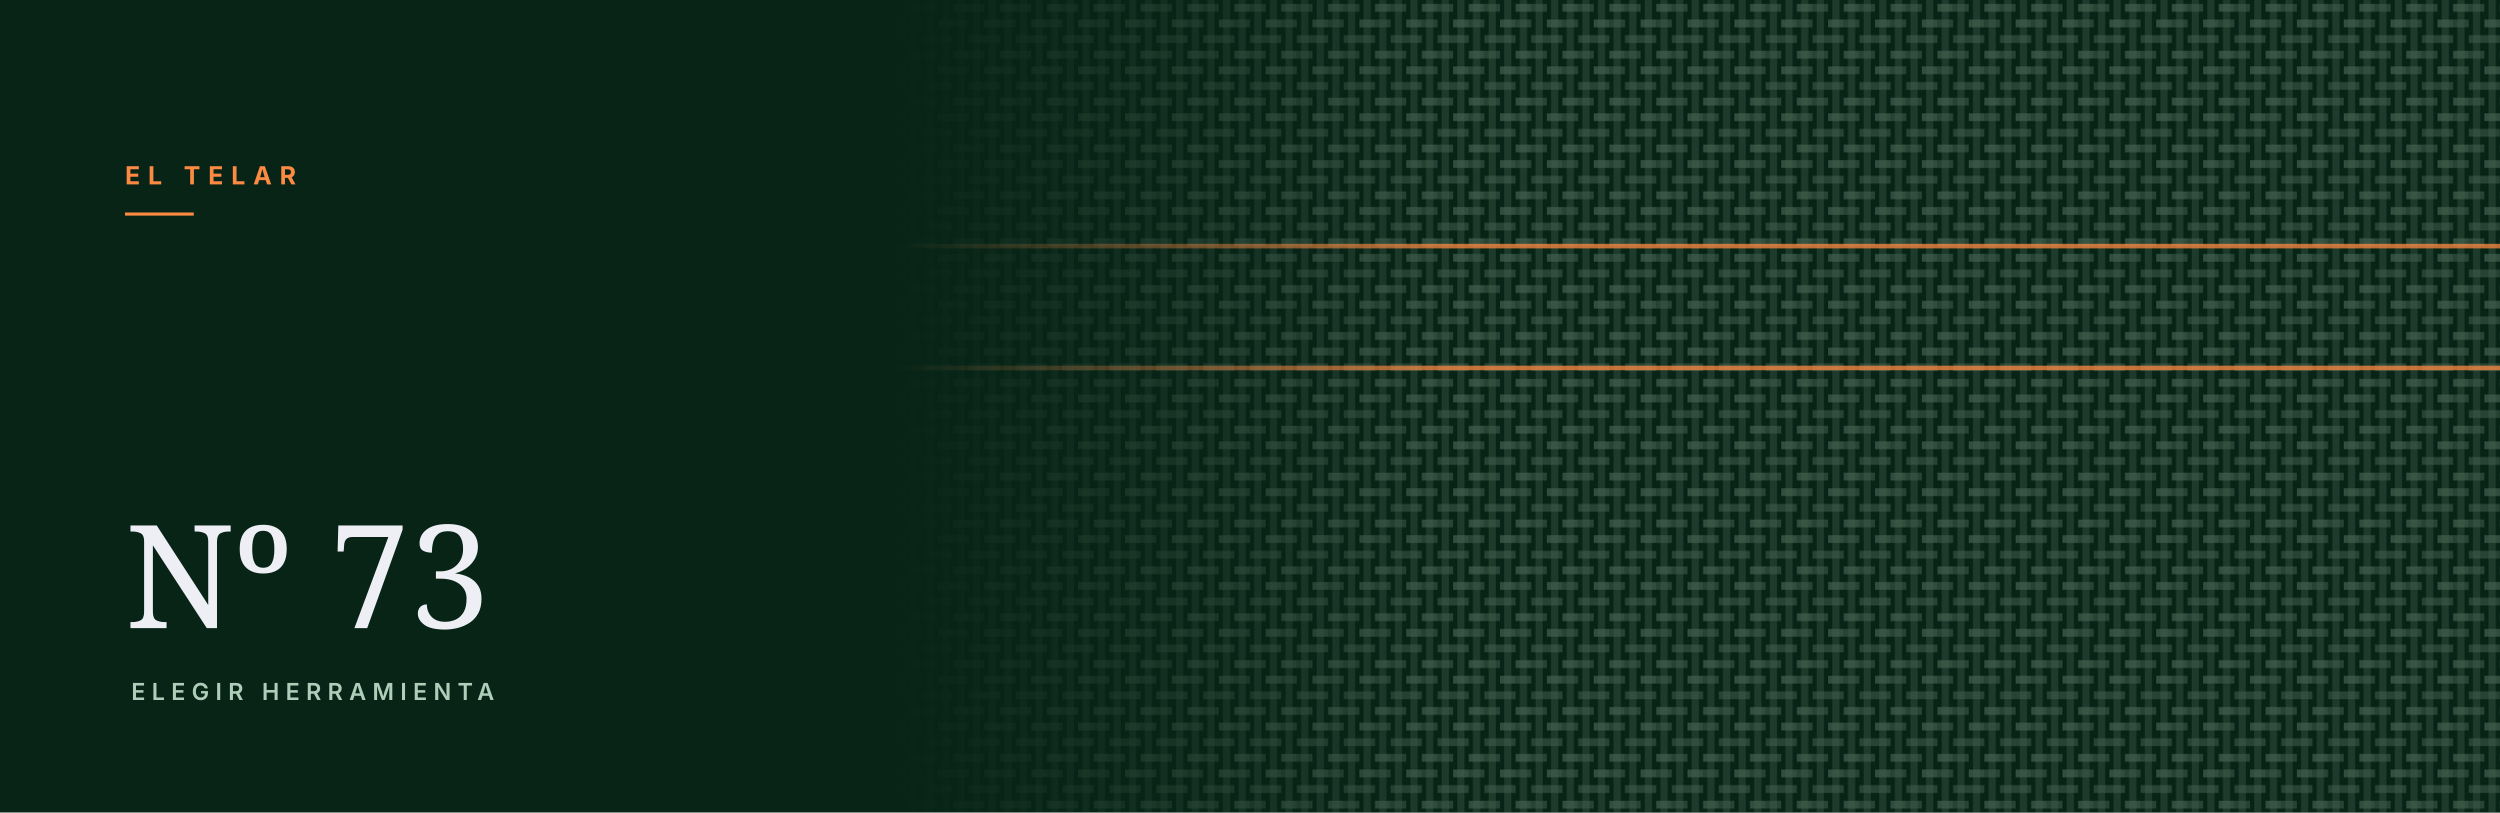
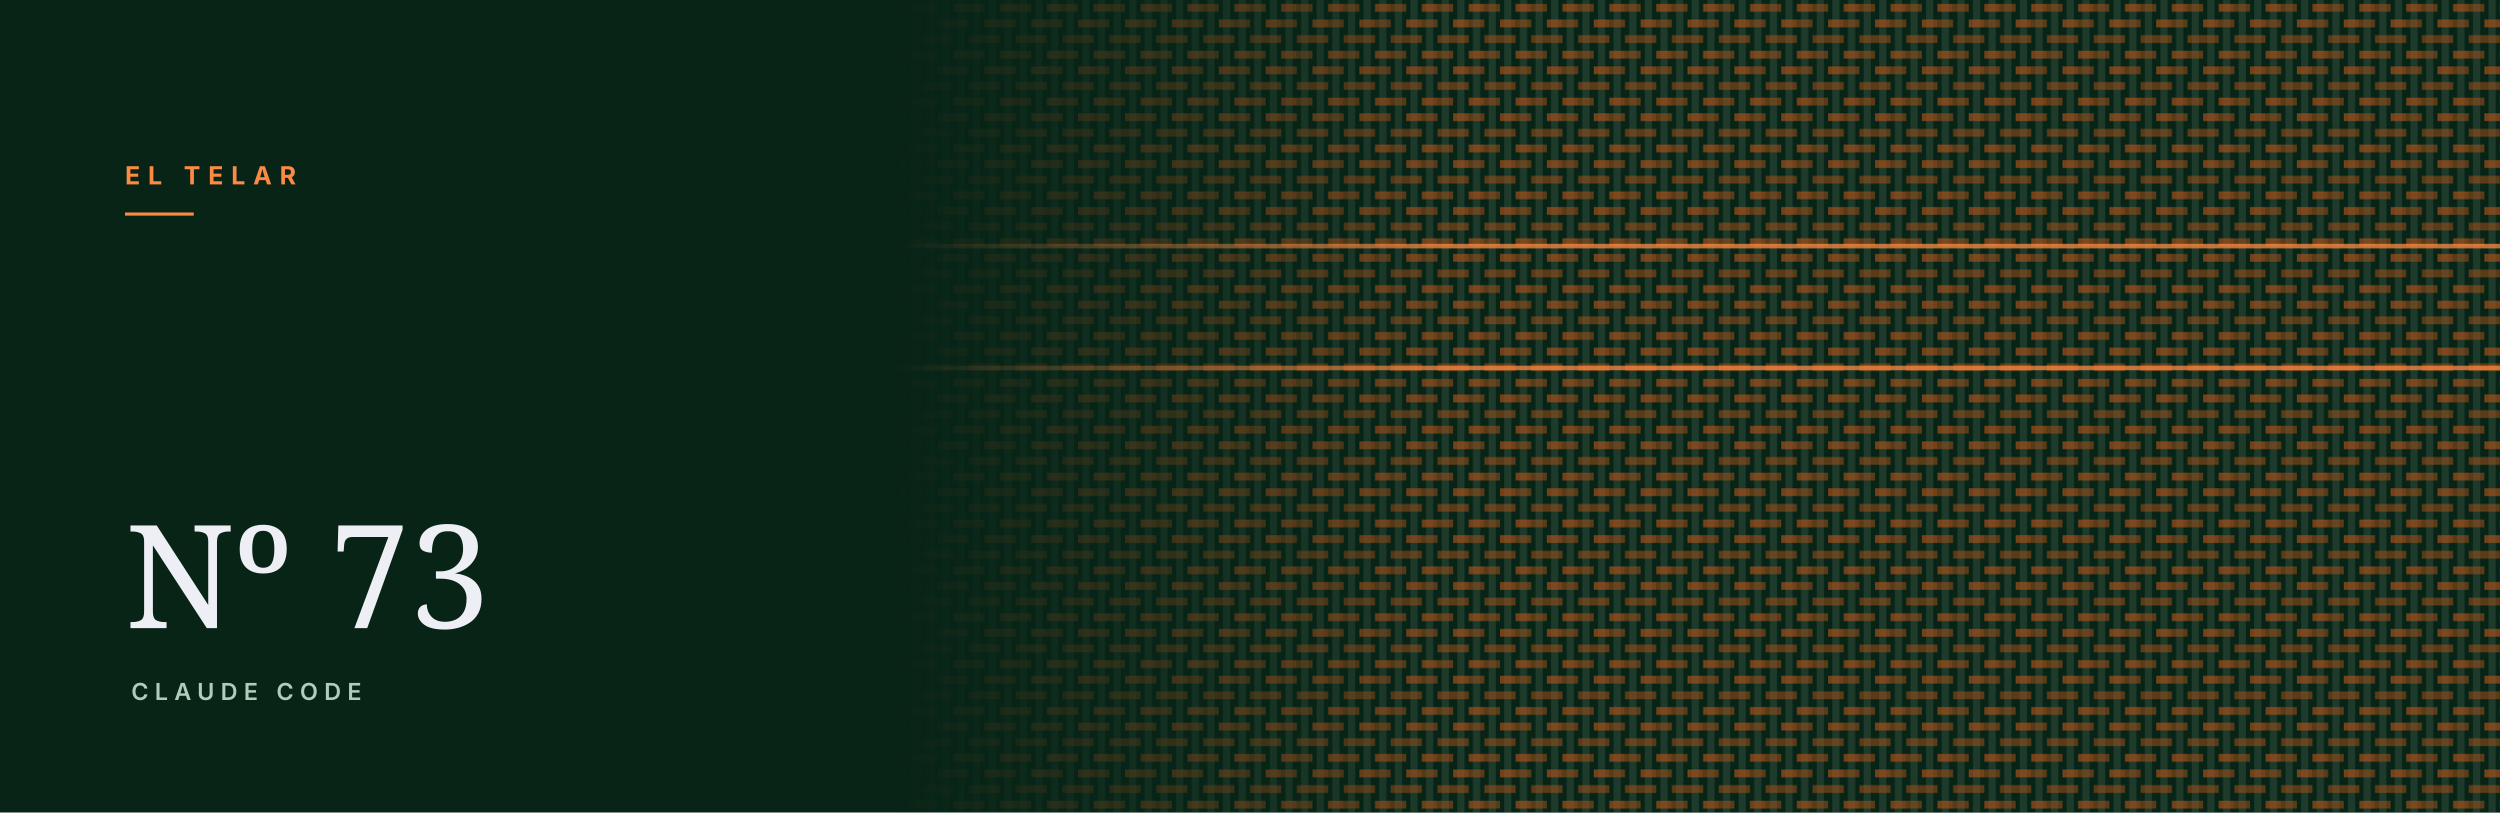
<svg xmlns="http://www.w3.org/2000/svg" viewBox="0 0 1600 520" role="img" aria-hidden="true">
  <defs>
    <pattern id="w" width="30" height="30" patternUnits="userSpaceOnUse" patternTransform="rotate(0)">
      <rect width="30" height="30" fill="#072417" />
      <rect x="2.7" y="0" width="4.6" height="30" fill="#1e3a2b" />
      <rect x="12.7" y="0" width="4.6" height="30" fill="#1e3a2b" />
      <rect x="22.7" y="0" width="4.6" height="30" fill="#1e3a2b" />
-       <rect x="10.0" y="2.5" width="10.0" height="5.0" fill="#486554" opacity="0.62" />
-       <rect x="20.0" y="2.5" width="10.0" height="5.0" fill="#486554" opacity="0.48" />
-       <rect x="0.0" y="12.5" width="10.0" height="5.0" fill="#486554" opacity="0.62" />
-       <rect x="10.0" y="12.5" width="10.0" height="5.0" fill="#486554" opacity="0.48" />
-       <rect x="0.0" y="22.5" width="10.0" height="5.0" fill="#486554" opacity="0.48" />
-       <rect x="20.0" y="22.5" width="10.0" height="5.0" fill="#486554" opacity="0.48" />
+       <rect x="10.0" y="2.5" width="10.0" height="5.0" fill="#b4531a" opacity="0.62" />
+       <rect x="20.0" y="2.5" width="10.0" height="5.0" fill="#b4531a" opacity="0.48" />
+       <rect x="0.0" y="12.5" width="10.0" height="5.0" fill="#b4531a" opacity="0.62" />
+       <rect x="10.0" y="12.5" width="10.0" height="5.0" fill="#b4531a" opacity="0.48" />
+       <rect x="0.0" y="22.5" width="10.0" height="5.0" fill="#b4531a" opacity="0.48" />
+       <rect x="20.0" y="22.5" width="10.0" height="5.0" fill="#b4531a" opacity="0.48" />
    </pattern>
    <linearGradient id="f" x1="0" y1="0" x2="1" y2="0">
      <stop offset="0.36" stop-color="#fff" stop-opacity="0" />
      <stop offset="0.58" stop-color="#fff" stop-opacity="1" />
    </linearGradient>
    <mask id="m">
      <rect width="100%" height="100%" fill="url(#f)" />
    </mask>
  </defs>
  <rect width="1600" height="520" fill="#072417" />
  <rect width="1600" height="520" fill="url(#w)" mask="url(#m)" />
  <rect x="0" y="156" width="1600" height="3" fill="#fd8a42" opacity="0.75" mask="url(#m)" />
  <rect x="0" y="234" width="1600" height="3" fill="#fd8a42" opacity="0.75" mask="url(#m)" />
  <text x="80" y="118" font-family="Inter, Helvetica, Arial, sans-serif" font-size="16" font-weight="700" letter-spacing="5" fill="#fd8a42">EL TELAR</text>
  <rect x="80" y="136" width="44" height="2" fill="#fd8a42" />
  <text x="80" y="402" font-family="Newsreader, Georgia, serif" font-size="92" fill="#f9f9ff" opacity="0.95">Nº 73</text>
-   <text x="84" y="448" font-family="Inter, Helvetica, Arial, sans-serif" font-size="15" font-weight="600" letter-spacing="4" fill="#aeceb9">ELEGIR HERRAMIENTA</text>
+   <text x="84" y="448" font-family="Inter, Helvetica, Arial, sans-serif" font-size="15" font-weight="600" letter-spacing="4" fill="#aeceb9">CLAUDE CODE</text>
</svg>
